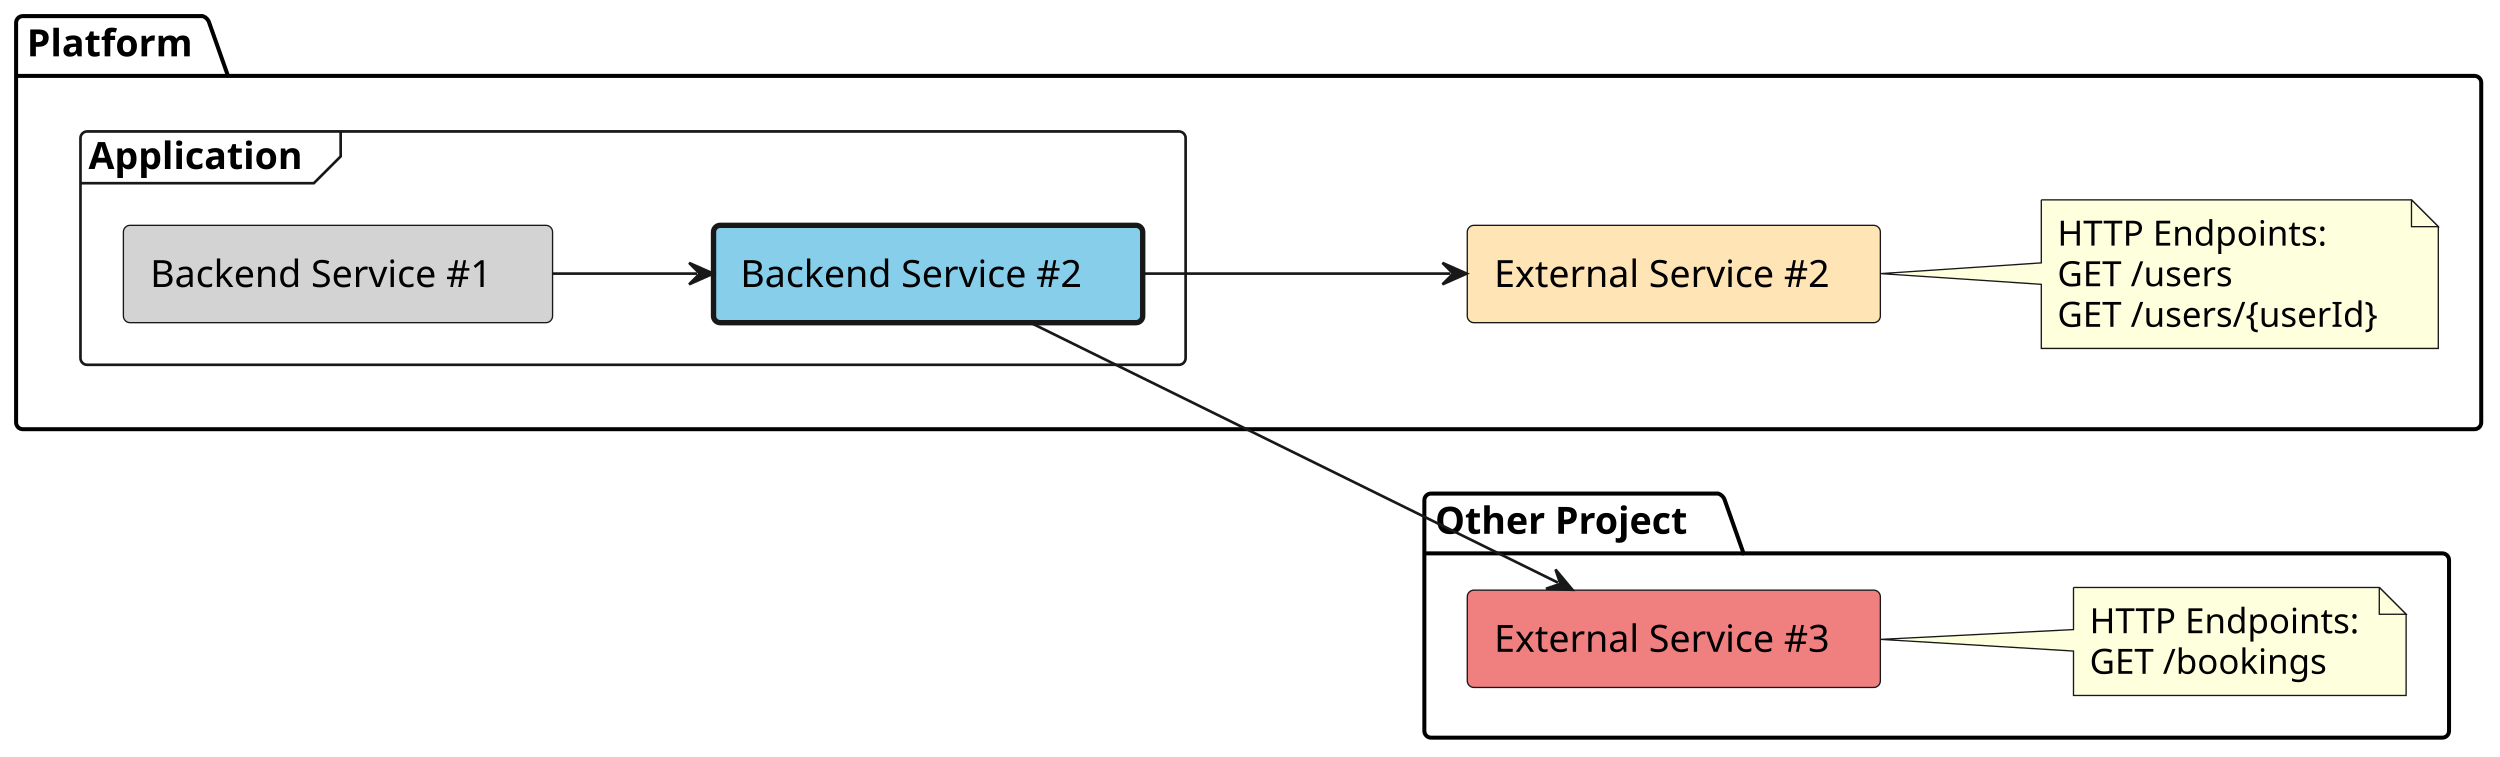
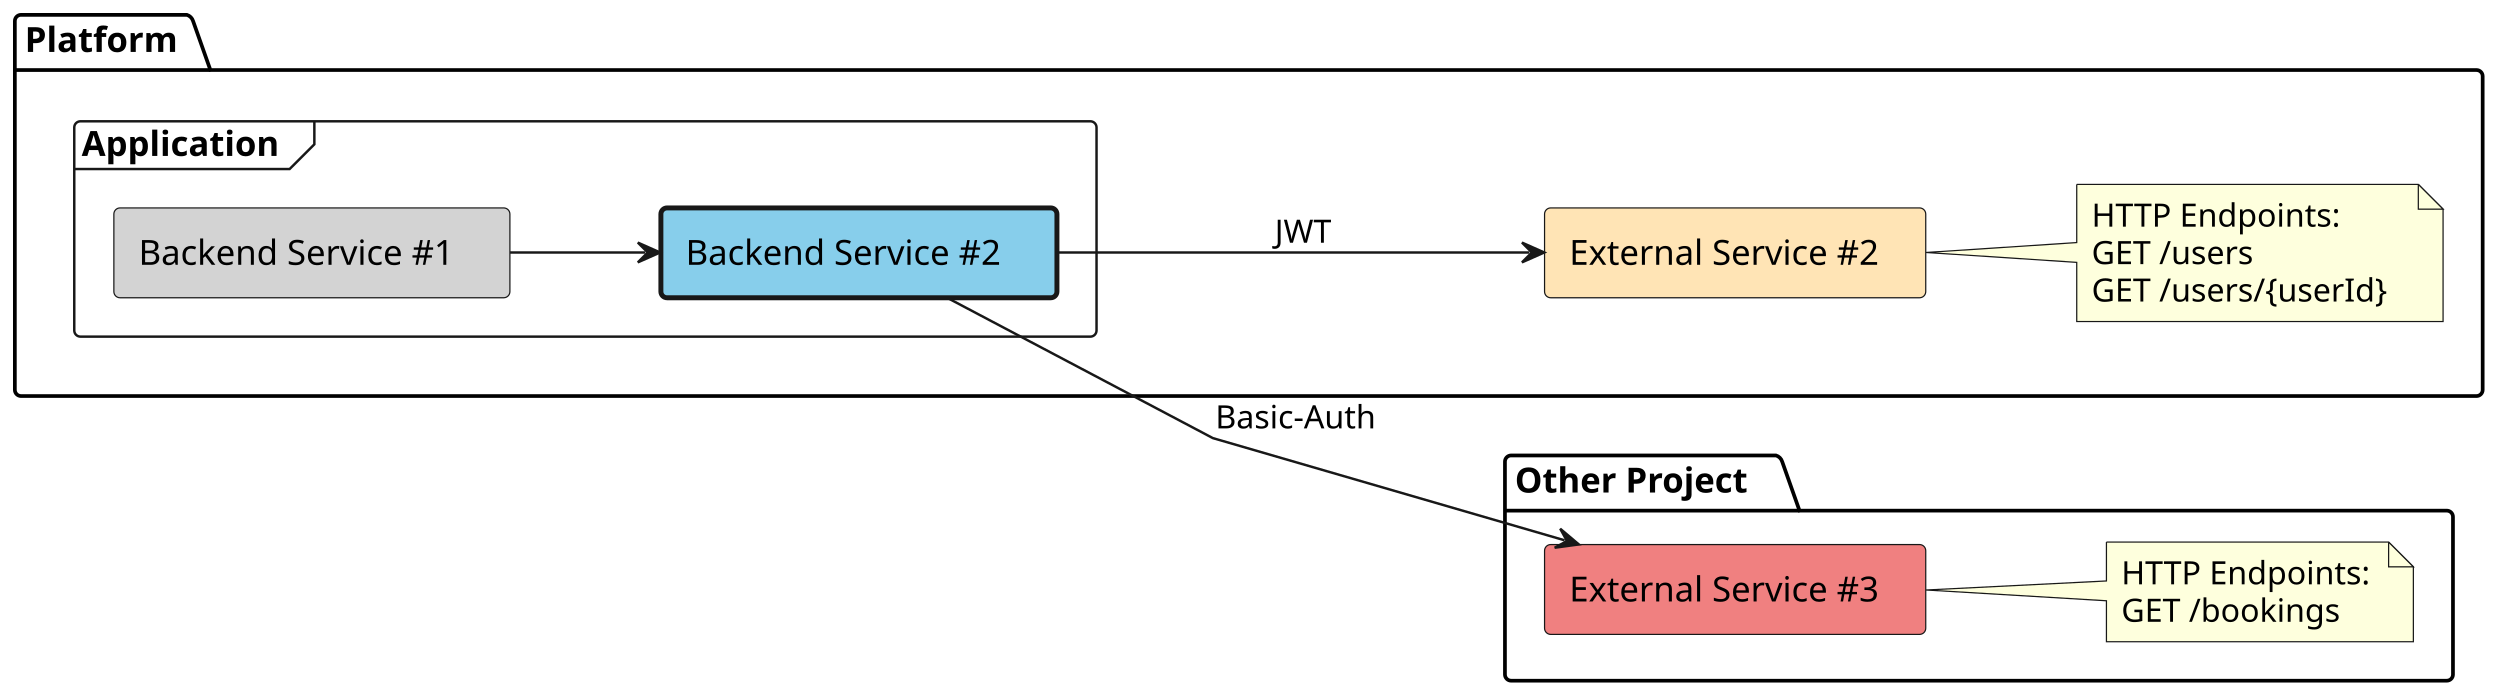
- <svg xmlns="http://www.w3.org/2000/svg" contentStyleType="text/css" height="282px" preserveAspectRatio="none" style="width:932px;height:282px;background:#FFFFFF;" version="1.1" viewBox="0 0 932 282" width="932px" zoomAndPan="magnify">
+ <svg xmlns="http://www.w3.org/2000/svg" contentStyleType="text/css" height="282px" preserveAspectRatio="none" style="width:1010px;height:282px;background:#FFFFFF;" version="1.1" viewBox="0 0 1010 282" width="1010px" zoomAndPan="magnify">
  <defs />
  <g>
    <g id="cluster_Platform">
-       <path d="M8.5,6 L75.5,6 A3.75,3.75 0 0 1 78,8.5 L85,28.297 L922.5,28.297 A2.5,2.5 0 0 1 925,30.797 L925,157.5 A2.5,2.5 0 0 1 922.5,160 L8.5,160 A2.5,2.5 0 0 1 6,157.5 L6,8.5 A2.5,2.5 0 0 1 8.5,6 " fill="none" style="stroke:#000000;stroke-width:1.5;" />
+       <path d="M8.5,6 L75.5,6 A3.75,3.75 0 0 1 78,8.5 L85,28.297 L1000.5,28.297 A2.5,2.5 0 0 1 1003,30.797 L1003,157.5 A2.5,2.5 0 0 1 1000.5,160 L8.5,160 A2.5,2.5 0 0 1 6,157.5 L6,8.5 A2.5,2.5 0 0 1 8.5,6 " fill="none" style="stroke:#000000;stroke-width:1.5;" />
      <line style="stroke:#000000;stroke-width:1.5;" x1="6" x2="85" y1="28.297" y2="28.297" />
      <text fill="#000000" font-family="sans-serif" font-size="14" font-weight="bold" lengthAdjust="spacing" textLength="66" x="10" y="20.995">Platform</text>
    </g>
    <g id="cluster_Application">
-       <rect fill="none" height="87" rx="2.5" ry="2.5" style="stroke:#181818;stroke-width:1.0;" width="412" x="30" y="49" />
+       <rect fill="none" height="87" rx="2.5" ry="2.5" style="stroke:#181818;stroke-width:1.0;" width="413" x="30" y="49" />
      <path d="M127,49 L127,58.297 L117,68.297 L30,68.297 " fill="none" style="stroke:#181818;stroke-width:1.0;" />
      <text fill="#000000" font-family="sans-serif" font-size="14" font-weight="bold" lengthAdjust="spacing" textLength="87" x="33" y="62.995">Application</text>
    </g>
    <g id="cluster_Other Project">
-       <path d="M533.5,184 L640.5,184 A3.75,3.75 0 0 1 643,186.5 L650,206.297 L910.5,206.297 A2.5,2.5 0 0 1 913,208.797 L913,272.5 A2.5,2.5 0 0 1 910.5,275 L533.5,275 A2.5,2.5 0 0 1 531,272.5 L531,186.5 A2.5,2.5 0 0 1 533.5,184 " fill="none" style="stroke:#000000;stroke-width:1.5;" />
-       <line style="stroke:#000000;stroke-width:1.5;" x1="531" x2="650" y1="206.297" y2="206.297" />
-       <text fill="#000000" font-family="sans-serif" font-size="14" font-weight="bold" lengthAdjust="spacing" textLength="106" x="535" y="198.995">Other Project</text>
+       <path d="M610.5,184 L717.5,184 A3.75,3.75 0 0 1 720,186.5 L727,206.297 L988.5,206.297 A2.5,2.5 0 0 1 991,208.797 L991,272.5 A2.5,2.5 0 0 1 988.5,275 L610.5,275 A2.5,2.5 0 0 1 608,272.5 L608,186.5 A2.5,2.5 0 0 1 610.5,184 " fill="none" style="stroke:#000000;stroke-width:1.5;" />
+       <line style="stroke:#000000;stroke-width:1.5;" x1="608" x2="727" y1="206.297" y2="206.297" />
+       <text fill="#000000" font-family="sans-serif" font-size="14" font-weight="bold" lengthAdjust="spacing" textLength="106" x="612" y="198.995">Other Project</text>
    </g>
    <g id="elem_platform__external_service_2">
-       <rect fill="#FFE4B5" height="36.297" rx="2.5" ry="2.5" style="stroke:#181818;stroke-width:0.5;" width="154" x="547" y="84" />
-       <text fill="#000000" font-family="sans-serif" font-size="14" lengthAdjust="spacing" textLength="134" x="557" y="106.995">External Service #2</text>
+       <rect fill="#FFE4B5" height="36.297" rx="2.5" ry="2.5" style="stroke:#181818;stroke-width:0.5;" width="154" x="624" y="84" />
+       <text fill="#000000" font-family="sans-serif" font-size="14" lengthAdjust="spacing" textLength="134" x="634" y="106.995">External Service #2</text>
    </g>
    <g id="elem_GMN7">
-       <path d="M761,74.5 L761,98 L701.05,102 L761,106 L761,129.898 A0,0 0 0 0 761,129.898 L909,129.898 A0,0 0 0 0 909,129.898 L909,84.5 L899,74.5 L761,74.5 A0,0 0 0 0 761,74.5 " fill="#FEFFDD" style="stroke:#181818;stroke-width:0.5;" />
-       <path d="M899,74.5 L899,84.5 L909,84.5 L899,74.5 " fill="#FEFFDD" style="stroke:#181818;stroke-width:0.5;" />
-       <text fill="#000000" font-family="sans-serif" font-size="13" lengthAdjust="spacing" textLength="103" x="767" y="91.567">HTTP Endpoints:</text>
-       <text fill="#000000" font-family="sans-serif" font-size="13" lengthAdjust="spacing" textLength="68" x="767" y="106.7">GET /users</text>
-       <text fill="#000000" font-family="sans-serif" font-size="13" lengthAdjust="spacing" textLength="127" x="767" y="121.832">GET /users/{userId}</text>
+       <path d="M839,74.5 L839,98 L778.11,102 L839,106 L839,129.898 A0,0 0 0 0 839,129.898 L987,129.898 A0,0 0 0 0 987,129.898 L987,84.5 L977,74.5 L839,74.5 A0,0 0 0 0 839,74.5 " fill="#FEFFDD" style="stroke:#181818;stroke-width:0.5;" />
+       <path d="M977,74.5 L977,84.5 L987,84.5 L977,74.5 " fill="#FEFFDD" style="stroke:#181818;stroke-width:0.5;" />
+       <text fill="#000000" font-family="sans-serif" font-size="13" lengthAdjust="spacing" textLength="103" x="845" y="91.567">HTTP Endpoints:</text>
+       <text fill="#000000" font-family="sans-serif" font-size="13" lengthAdjust="spacing" textLength="68" x="845" y="106.7">GET /users</text>
+       <text fill="#000000" font-family="sans-serif" font-size="13" lengthAdjust="spacing" textLength="127" x="845" y="121.832">GET /users/{userId}</text>
    </g>
    <g id="elem_platform__application__backend_service_1">
      <rect fill="#D3D3D3" height="36.297" rx="2.5" ry="2.5" style="stroke:#181818;stroke-width:0.5;" width="160" x="46" y="84" />
      <text fill="#000000" font-family="sans-serif" font-size="14" lengthAdjust="spacing" textLength="140" x="56" y="106.995">Backend Service #1</text>
    </g>
    <g id="elem_platform__application__backend_service_2">
-       <rect fill="#87CEEB" height="36.297" rx="2.5" ry="2.5" style="stroke:#181818;stroke-width:2.0;" width="160" x="266" y="84" />
-       <text fill="#000000" font-family="sans-serif" font-size="14" lengthAdjust="spacing" textLength="140" x="276" y="106.995">Backend Service #2</text>
+       <rect fill="#87CEEB" height="36.297" rx="2.5" ry="2.5" style="stroke:#181818;stroke-width:2.0;" width="160" x="267" y="84" />
+       <text fill="#000000" font-family="sans-serif" font-size="14" lengthAdjust="spacing" textLength="140" x="277" y="106.995">Backend Service #2</text>
    </g>
    <g id="elem_other_project__external_service_3">
-       <rect fill="#F08080" height="36.297" rx="2.5" ry="2.5" style="stroke:#181818;stroke-width:0.5;" width="154" x="547" y="220" />
-       <text fill="#000000" font-family="sans-serif" font-size="14" lengthAdjust="spacing" textLength="134" x="557" y="242.995">External Service #3</text>
+       <rect fill="#F08080" height="36.297" rx="2.5" ry="2.5" style="stroke:#181818;stroke-width:0.5;" width="154" x="624" y="220" />
+       <text fill="#000000" font-family="sans-serif" font-size="14" lengthAdjust="spacing" textLength="134" x="634" y="242.995">External Service #3</text>
    </g>
    <g id="elem_GMN12">
-       <path d="M773,219 L773,234.71 L701.05,238.36 L773,242.71 L773,259.266 A0,0 0 0 0 773,259.266 L897,259.266 A0,0 0 0 0 897,259.266 L897,229 L887,219 L773,219 A0,0 0 0 0 773,219 " fill="#FEFFDD" style="stroke:#181818;stroke-width:0.5;" />
-       <path d="M887,219 L887,229 L897,229 L887,219 " fill="#FEFFDD" style="stroke:#181818;stroke-width:0.5;" />
-       <text fill="#000000" font-family="sans-serif" font-size="13" lengthAdjust="spacing" textLength="103" x="779" y="236.067">HTTP Endpoints:</text>
-       <text fill="#000000" font-family="sans-serif" font-size="13" lengthAdjust="spacing" textLength="90" x="779" y="251.2">GET /bookings</text>
+       <path d="M851,219 L851,234.71 L778.11,238.36 L851,242.71 L851,259.266 A0,0 0 0 0 851,259.266 L975,259.266 A0,0 0 0 0 975,259.266 L975,229 L965,219 L851,219 A0,0 0 0 0 851,219 " fill="#FEFFDD" style="stroke:#181818;stroke-width:0.5;" />
+       <path d="M965,219 L965,229 L975,229 L965,219 " fill="#FEFFDD" style="stroke:#181818;stroke-width:0.5;" />
+       <text fill="#000000" font-family="sans-serif" font-size="13" lengthAdjust="spacing" textLength="103" x="857" y="236.067">HTTP Endpoints:</text>
+       <text fill="#000000" font-family="sans-serif" font-size="13" lengthAdjust="spacing" textLength="90" x="857" y="251.2">GET /bookings</text>
    </g>
    <g id="link_platform__application__backend_service_1_platform__application__backend_service_2">
-       <path d="M206.01,102 C225.51,102 240.39,102 259.89,102 " fill="none" id="platform__application__backend_service_1-to-platform__application__backend_service_2" style="stroke:#181818;stroke-width:1.0;" />
-       <polygon fill="#181818" points="265.89,102,256.89,98,260.89,102,256.89,106,265.89,102" style="stroke:#181818;stroke-width:1.0;" />
+       <path d="M206.06,102 C225.79,102 240.95,102 260.68,102 " fill="none" id="platform__application__backend_service_1-to-platform__application__backend_service_2" style="stroke:#181818;stroke-width:1.0;" />
+       <polygon fill="#181818" points="266.68,102,257.68,98,261.68,102,257.68,106,266.68,102" style="stroke:#181818;stroke-width:1.0;" />
    </g>
    <g id="link_platform__application__backend_service_2_platform__external_service_2">
-       <path d="M426.09,102 C464,102 503.22,102 540.75,102 " fill="none" id="platform__application__backend_service_2-to-platform__external_service_2" style="stroke:#181818;stroke-width:1.0;" />
-       <polygon fill="#181818" points="546.75,102,537.75,98,541.75,102,537.75,106,546.75,102" style="stroke:#181818;stroke-width:1.0;" />
+       <path d="M427.43,102 C486.24,102 559.87,102 617.87,102 " fill="none" id="platform__application__backend_service_2-to-platform__external_service_2" style="stroke:#181818;stroke-width:1.0;" />
+       <polygon fill="#181818" points="623.87,102,614.87,98,618.87,102,614.87,106,623.87,102" style="stroke:#181818;stroke-width:1.0;" />
+       <text fill="#000000" font-family="sans-serif" font-size="13" lengthAdjust="spacing" textLength="21" x="515" y="98.067">JWT</text>
    </g>
    <g id="link_platform__application__backend_service_2_other_project__external_service_3">
-       <path d="M383.65,120.06 C436.44,146.07 527.938,191.158 580.818,217.218 " fill="none" id="platform__application__backend_service_2-to-other_project__external_service_3" style="stroke:#181818;stroke-width:1.0;" />
-       <polygon fill="#181818" points="586.2,219.87,579.895,212.304,581.715,217.66,576.359,219.48,586.2,219.87" style="stroke:#181818;stroke-width:1.0;" />
+       <path d="M382.37,120.16 C424.4,142.35 490,177 490,177 C490,177 570.158,200.286 632.088,218.276 " fill="none" id="platform__application__backend_service_2-to-other_project__external_service_3" style="stroke:#181818;stroke-width:1.0;" />
+       <polygon fill="#181818" points="637.85,219.95,630.323,213.598,633.048,218.555,628.091,221.281,637.85,219.95" style="stroke:#181818;stroke-width:1.0;" />
+       <text fill="#000000" font-family="sans-serif" font-size="13" lengthAdjust="spacing" textLength="69" x="491" y="173.067">Basic-Auth</text>
    </g>
  </g>
</svg>
